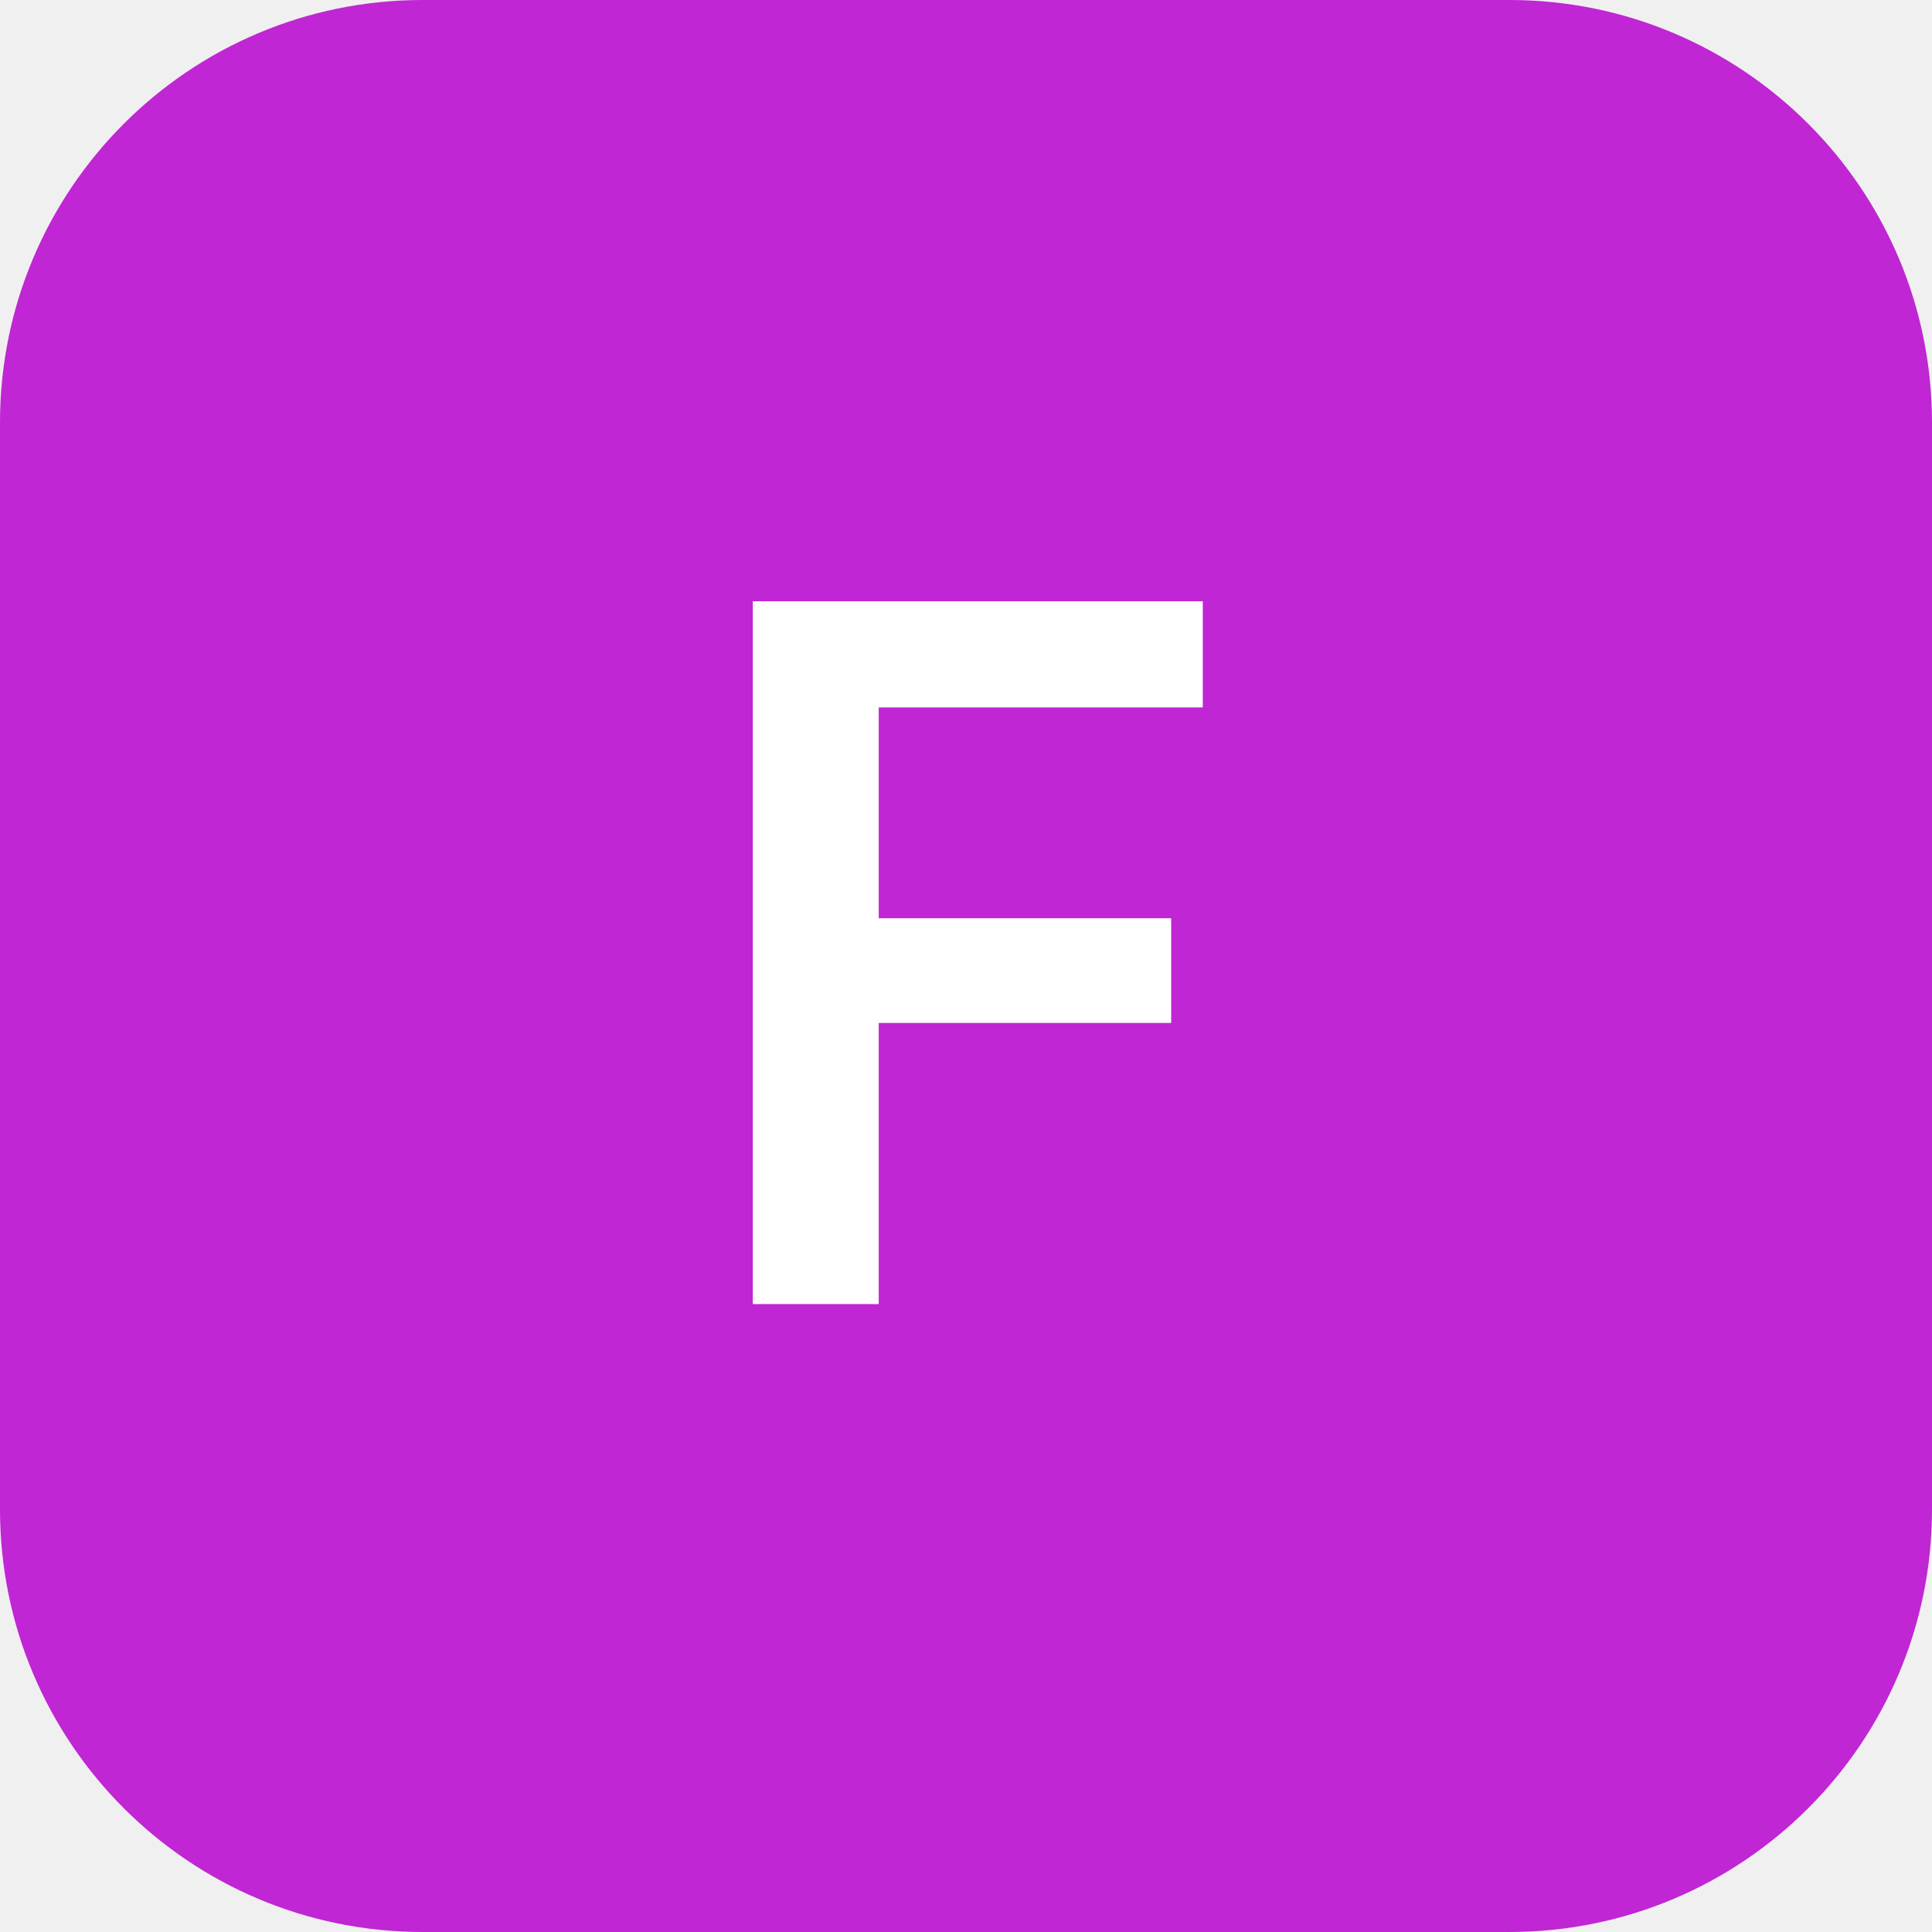
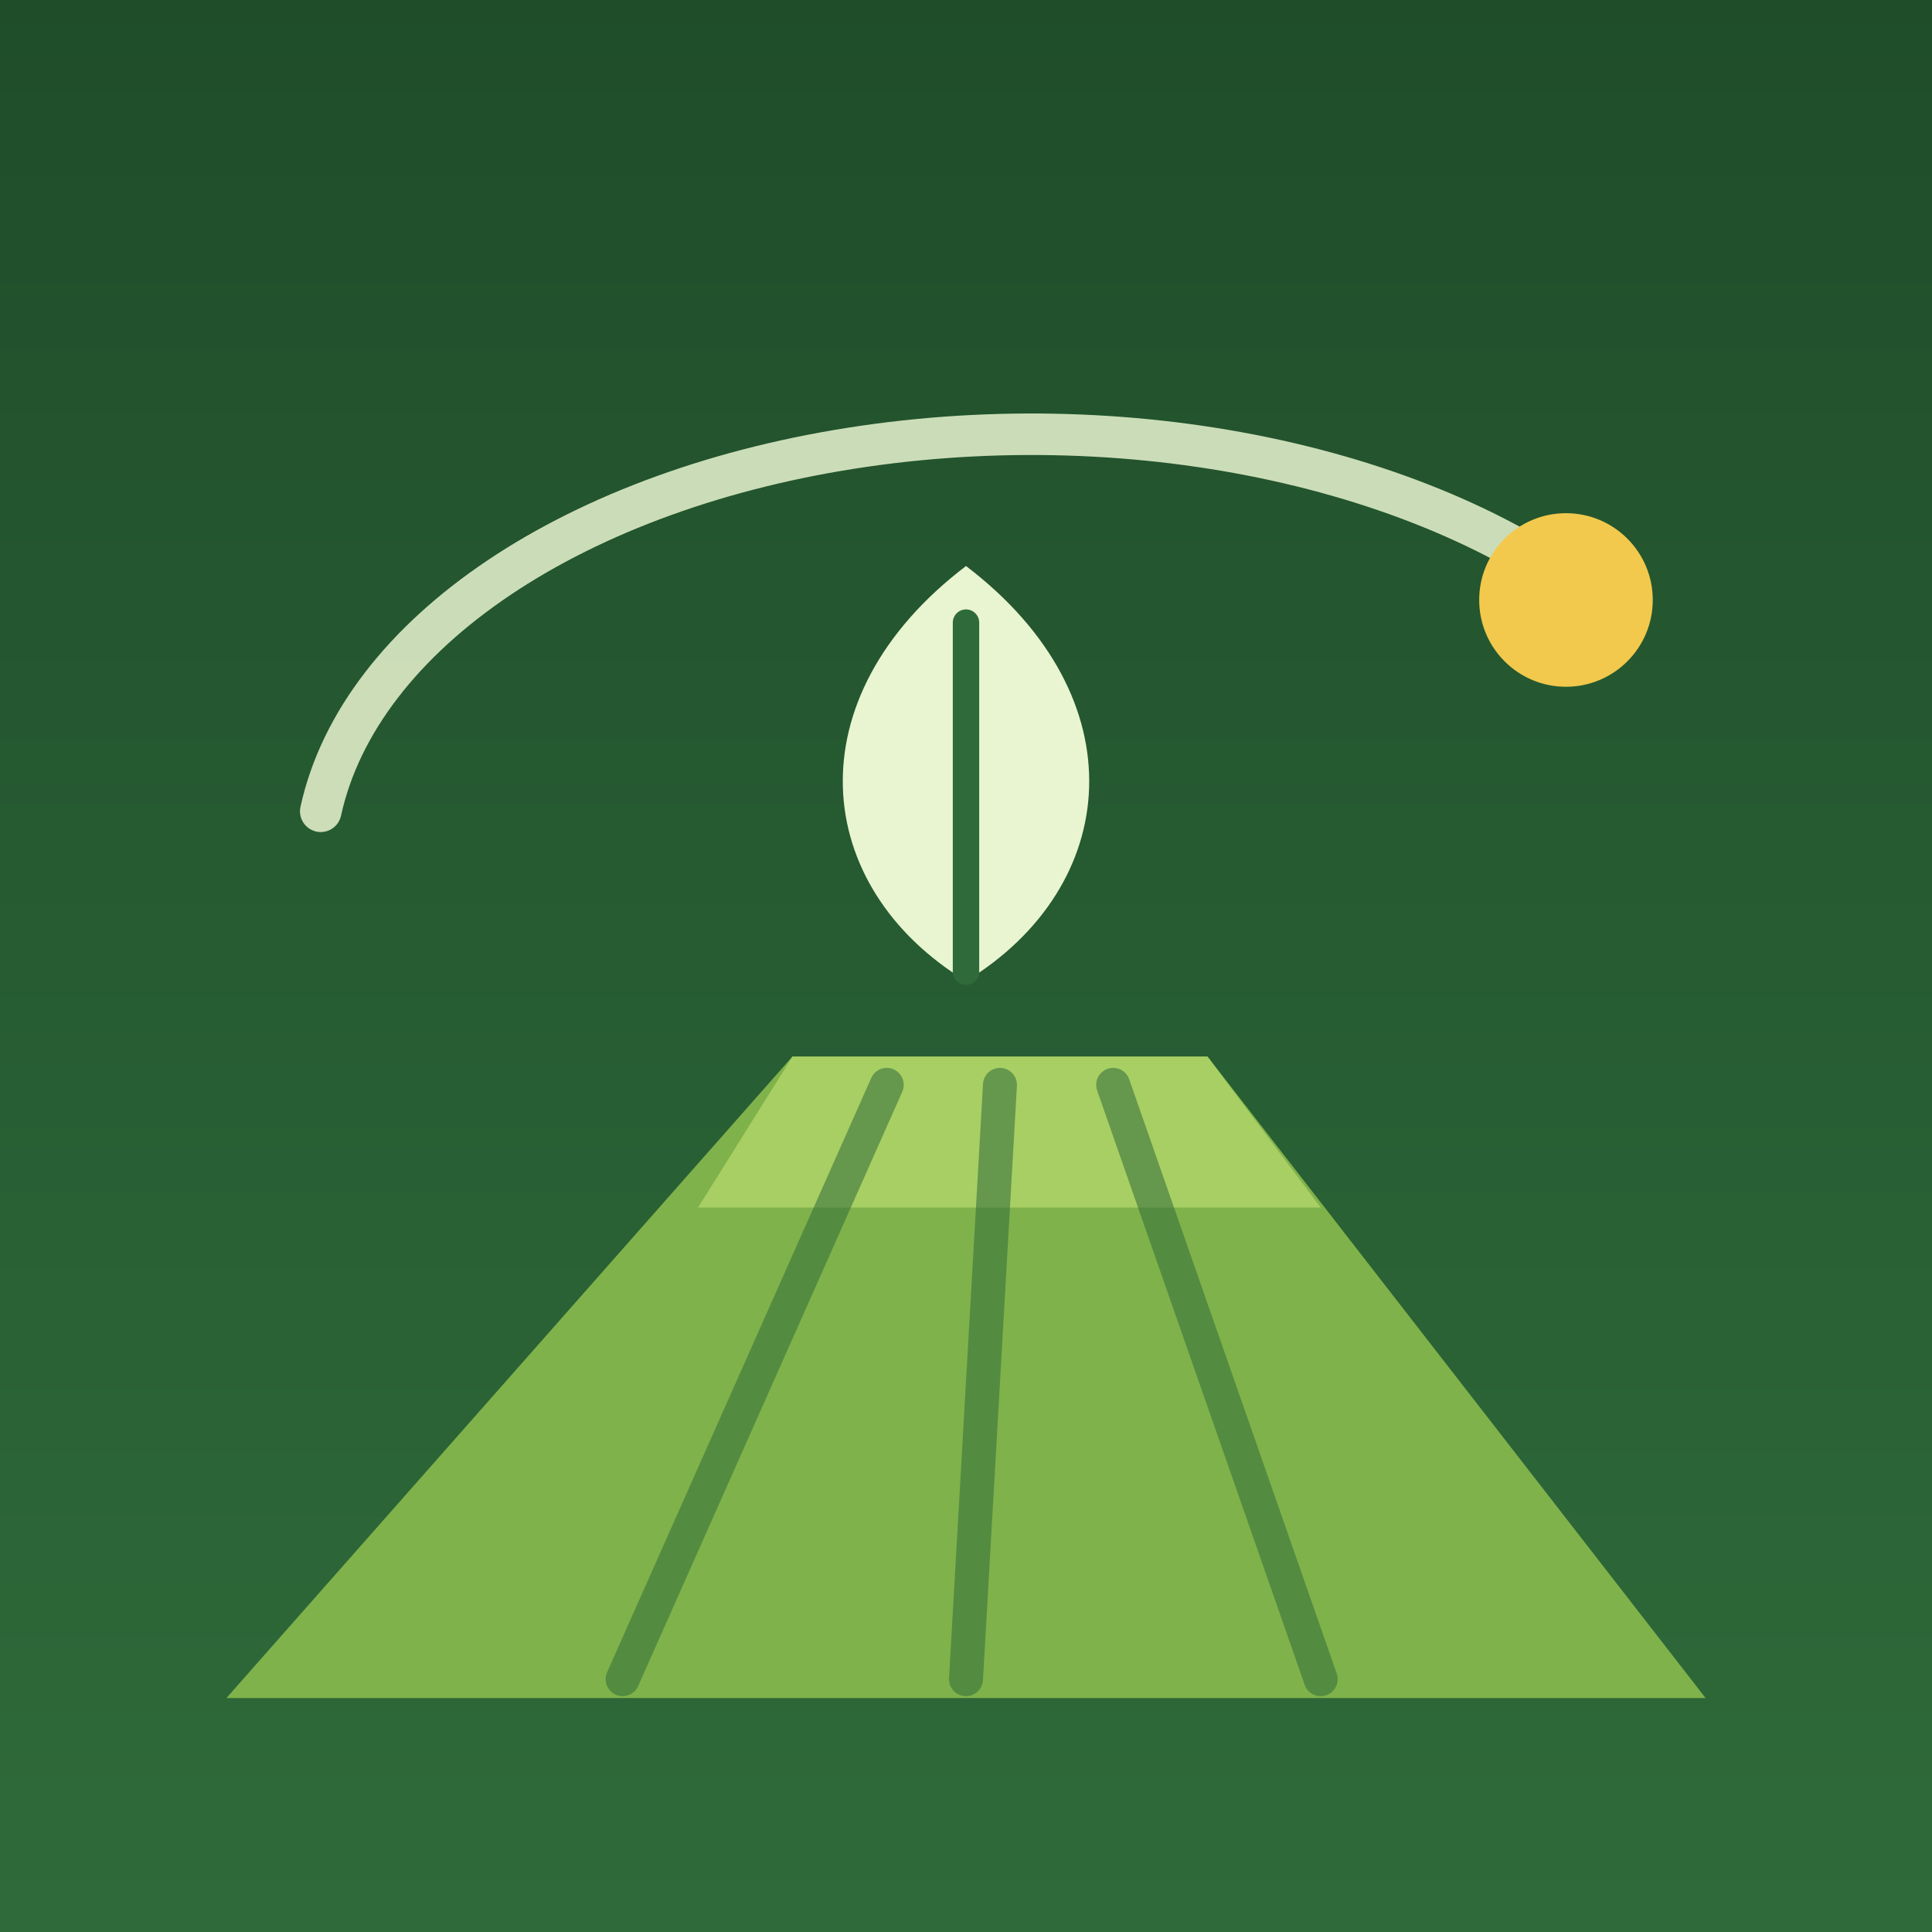
- <svg xmlns="http://www.w3.org/2000/svg" viewBox="0 0 64 64">
-   <rect width="64" height="64" rx="14" fill="#c026d3" />
-   <text x="32" y="32" dy="0.35em" text-anchor="middle" font-family="ui-sans-serif, system-ui, -apple-system, sans-serif" font-size="32" font-weight="600" fill="#ffffff">F</text>
+ <svg xmlns="http://www.w3.org/2000/svg" viewBox="0 0 1024 1024">
+   <defs>
+     <linearGradient id="sky" x1="0" y1="0" x2="0" y2="1">
+       <stop offset="0" stop-color="#1f4d2a" />
+       <stop offset="1" stop-color="#2f6b3a" />
+     </linearGradient>
+   </defs>
+   <rect width="1024" height="1024" fill="url(#sky)" />
+   <path d="M170 430 A380 230 0 0 1 860 330" fill="none" stroke="#e9f5d0" stroke-width="22" stroke-linecap="round" opacity="0.85" />
+   <circle cx="830" cy="318" r="46" fill="#f2c94c" />
+   <path d="M120 900 L420 560 L640 560 L904 900 Z" fill="#7fb24a" />
+   <path d="M420 560 L640 560 L700 640 L370 640 Z" fill="#a7cf63" />
+   <g stroke="#2f6b3a" stroke-width="18" stroke-linecap="round" opacity="0.55">
+     <line x1="530" y1="575" x2="512" y2="890" />
+     <line x1="470" y1="575" x2="330" y2="890" />
+     <line x1="590" y1="575" x2="700" y2="890" />
+   </g>
+   <path d="M512 520 C430 470 420 370 512 300 C604 370 594 470 512 520 Z" fill="#e9f5d0" />
+   <line x1="512" y1="330" x2="512" y2="515" stroke="#2f6b3a" stroke-width="14" stroke-linecap="round" />
</svg>
